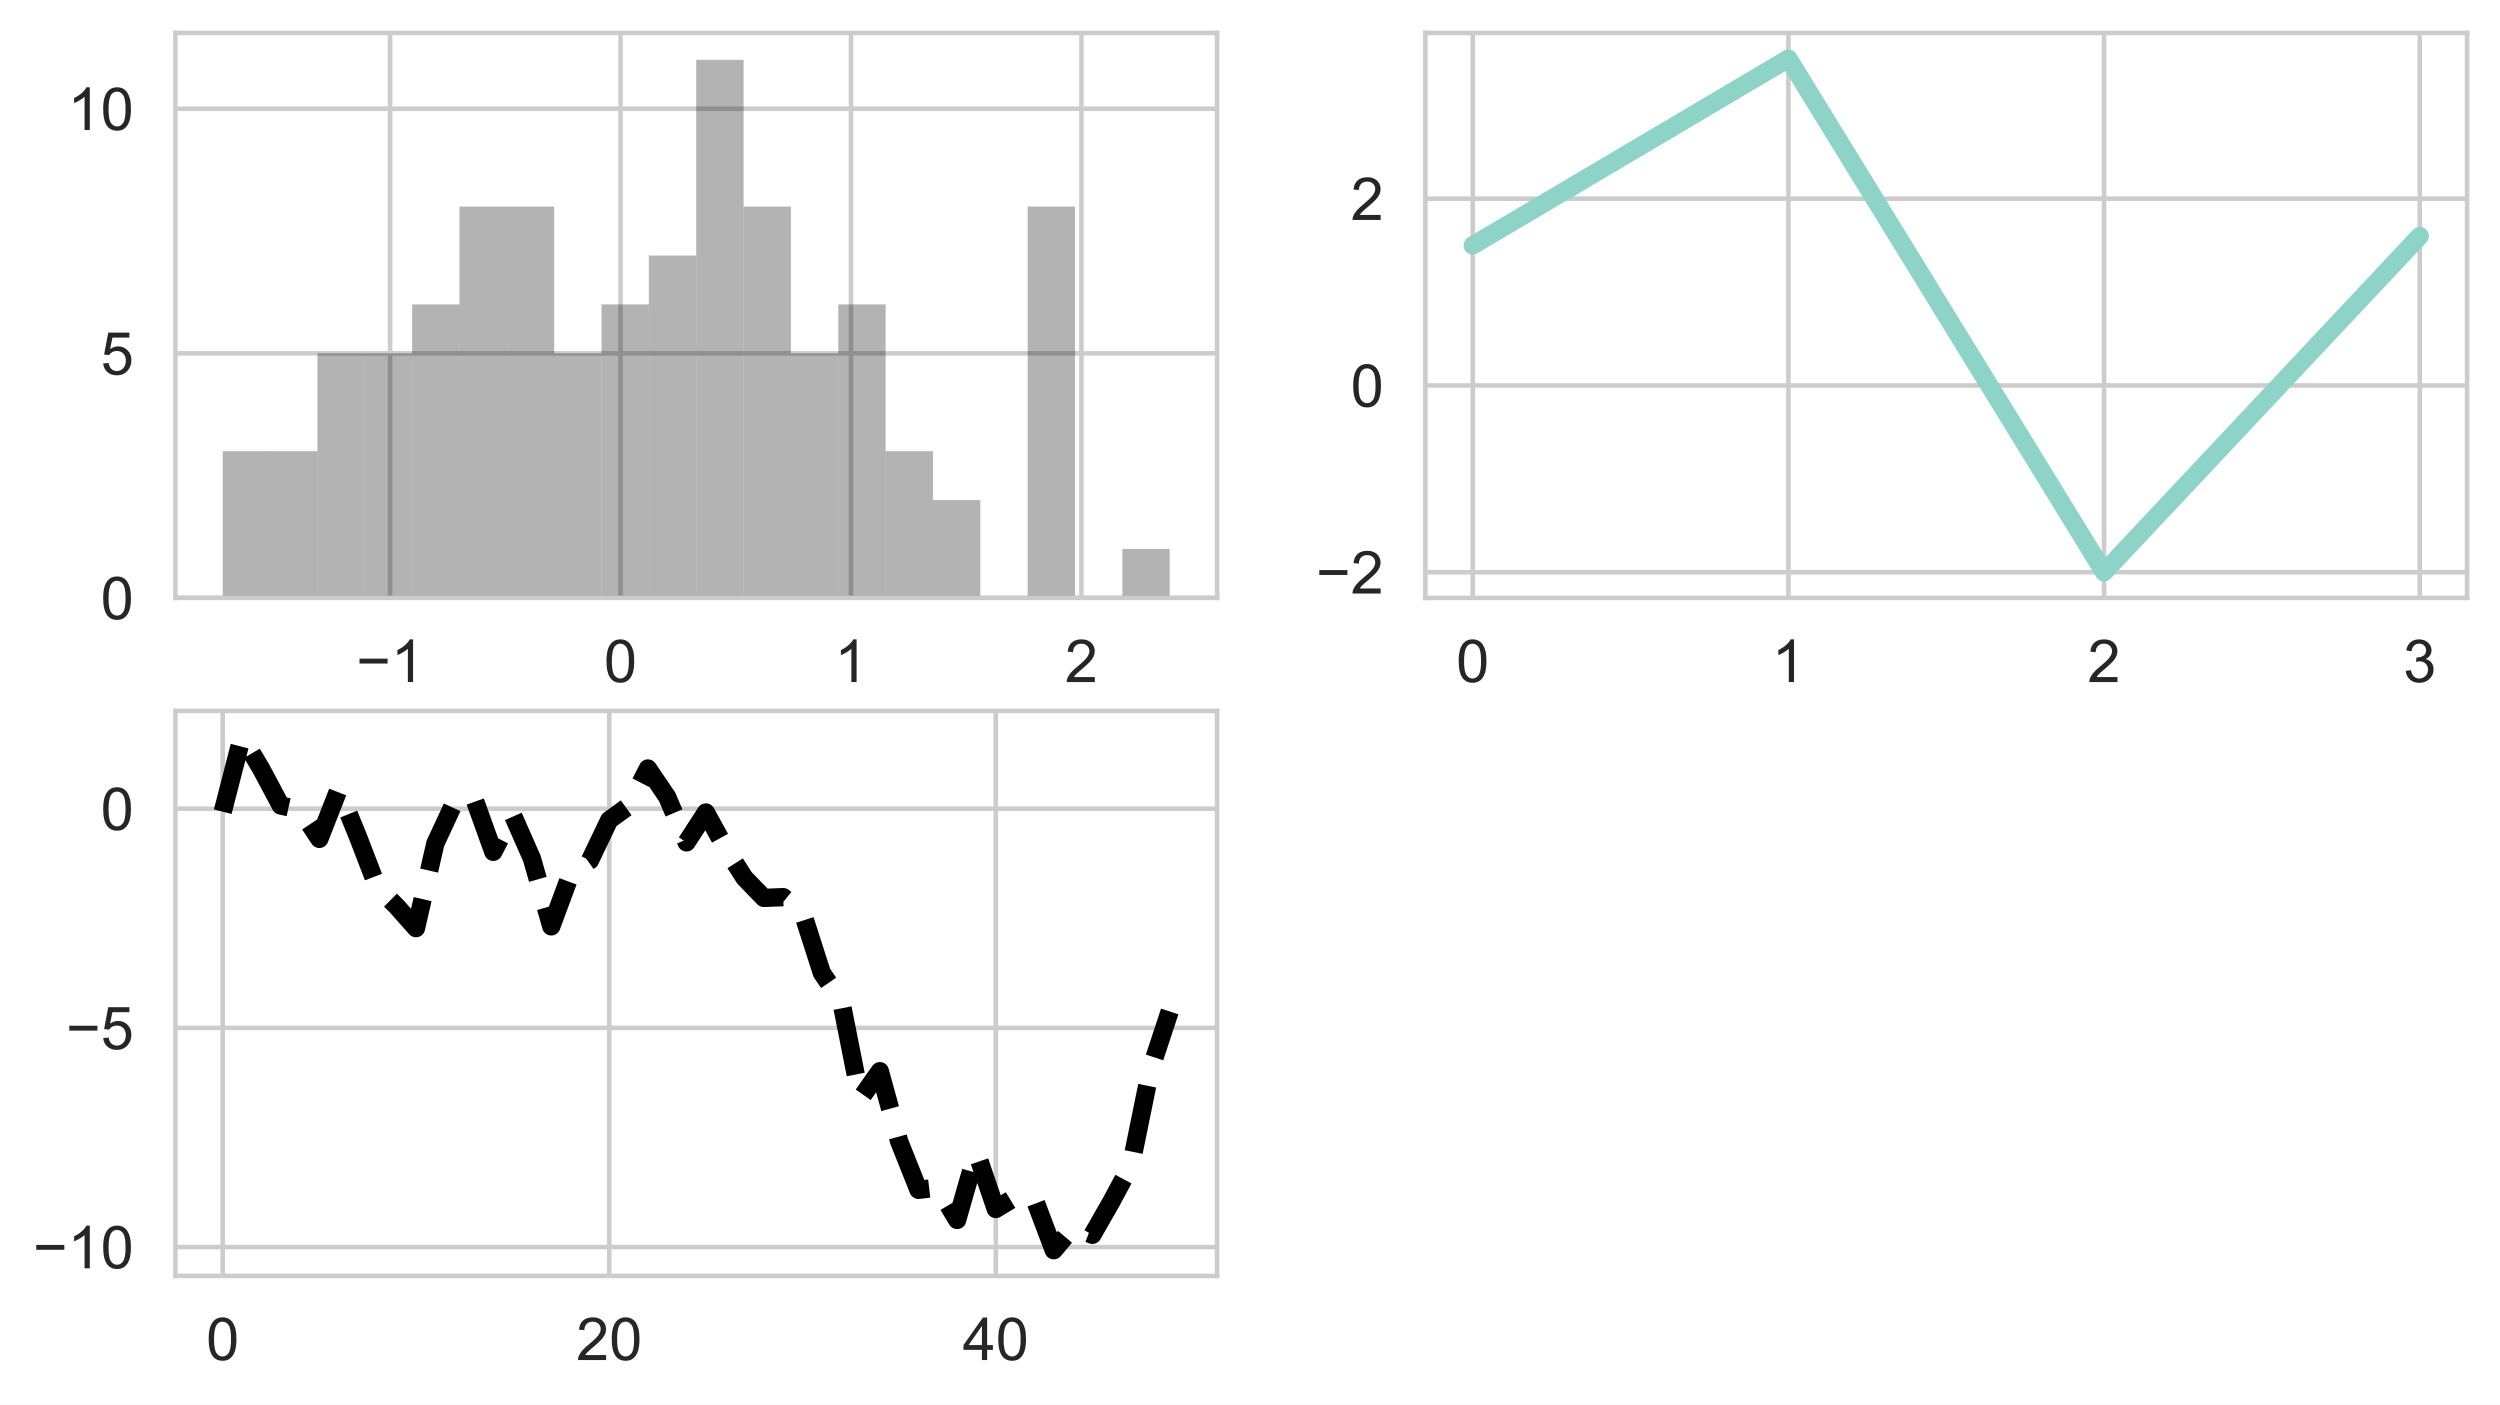
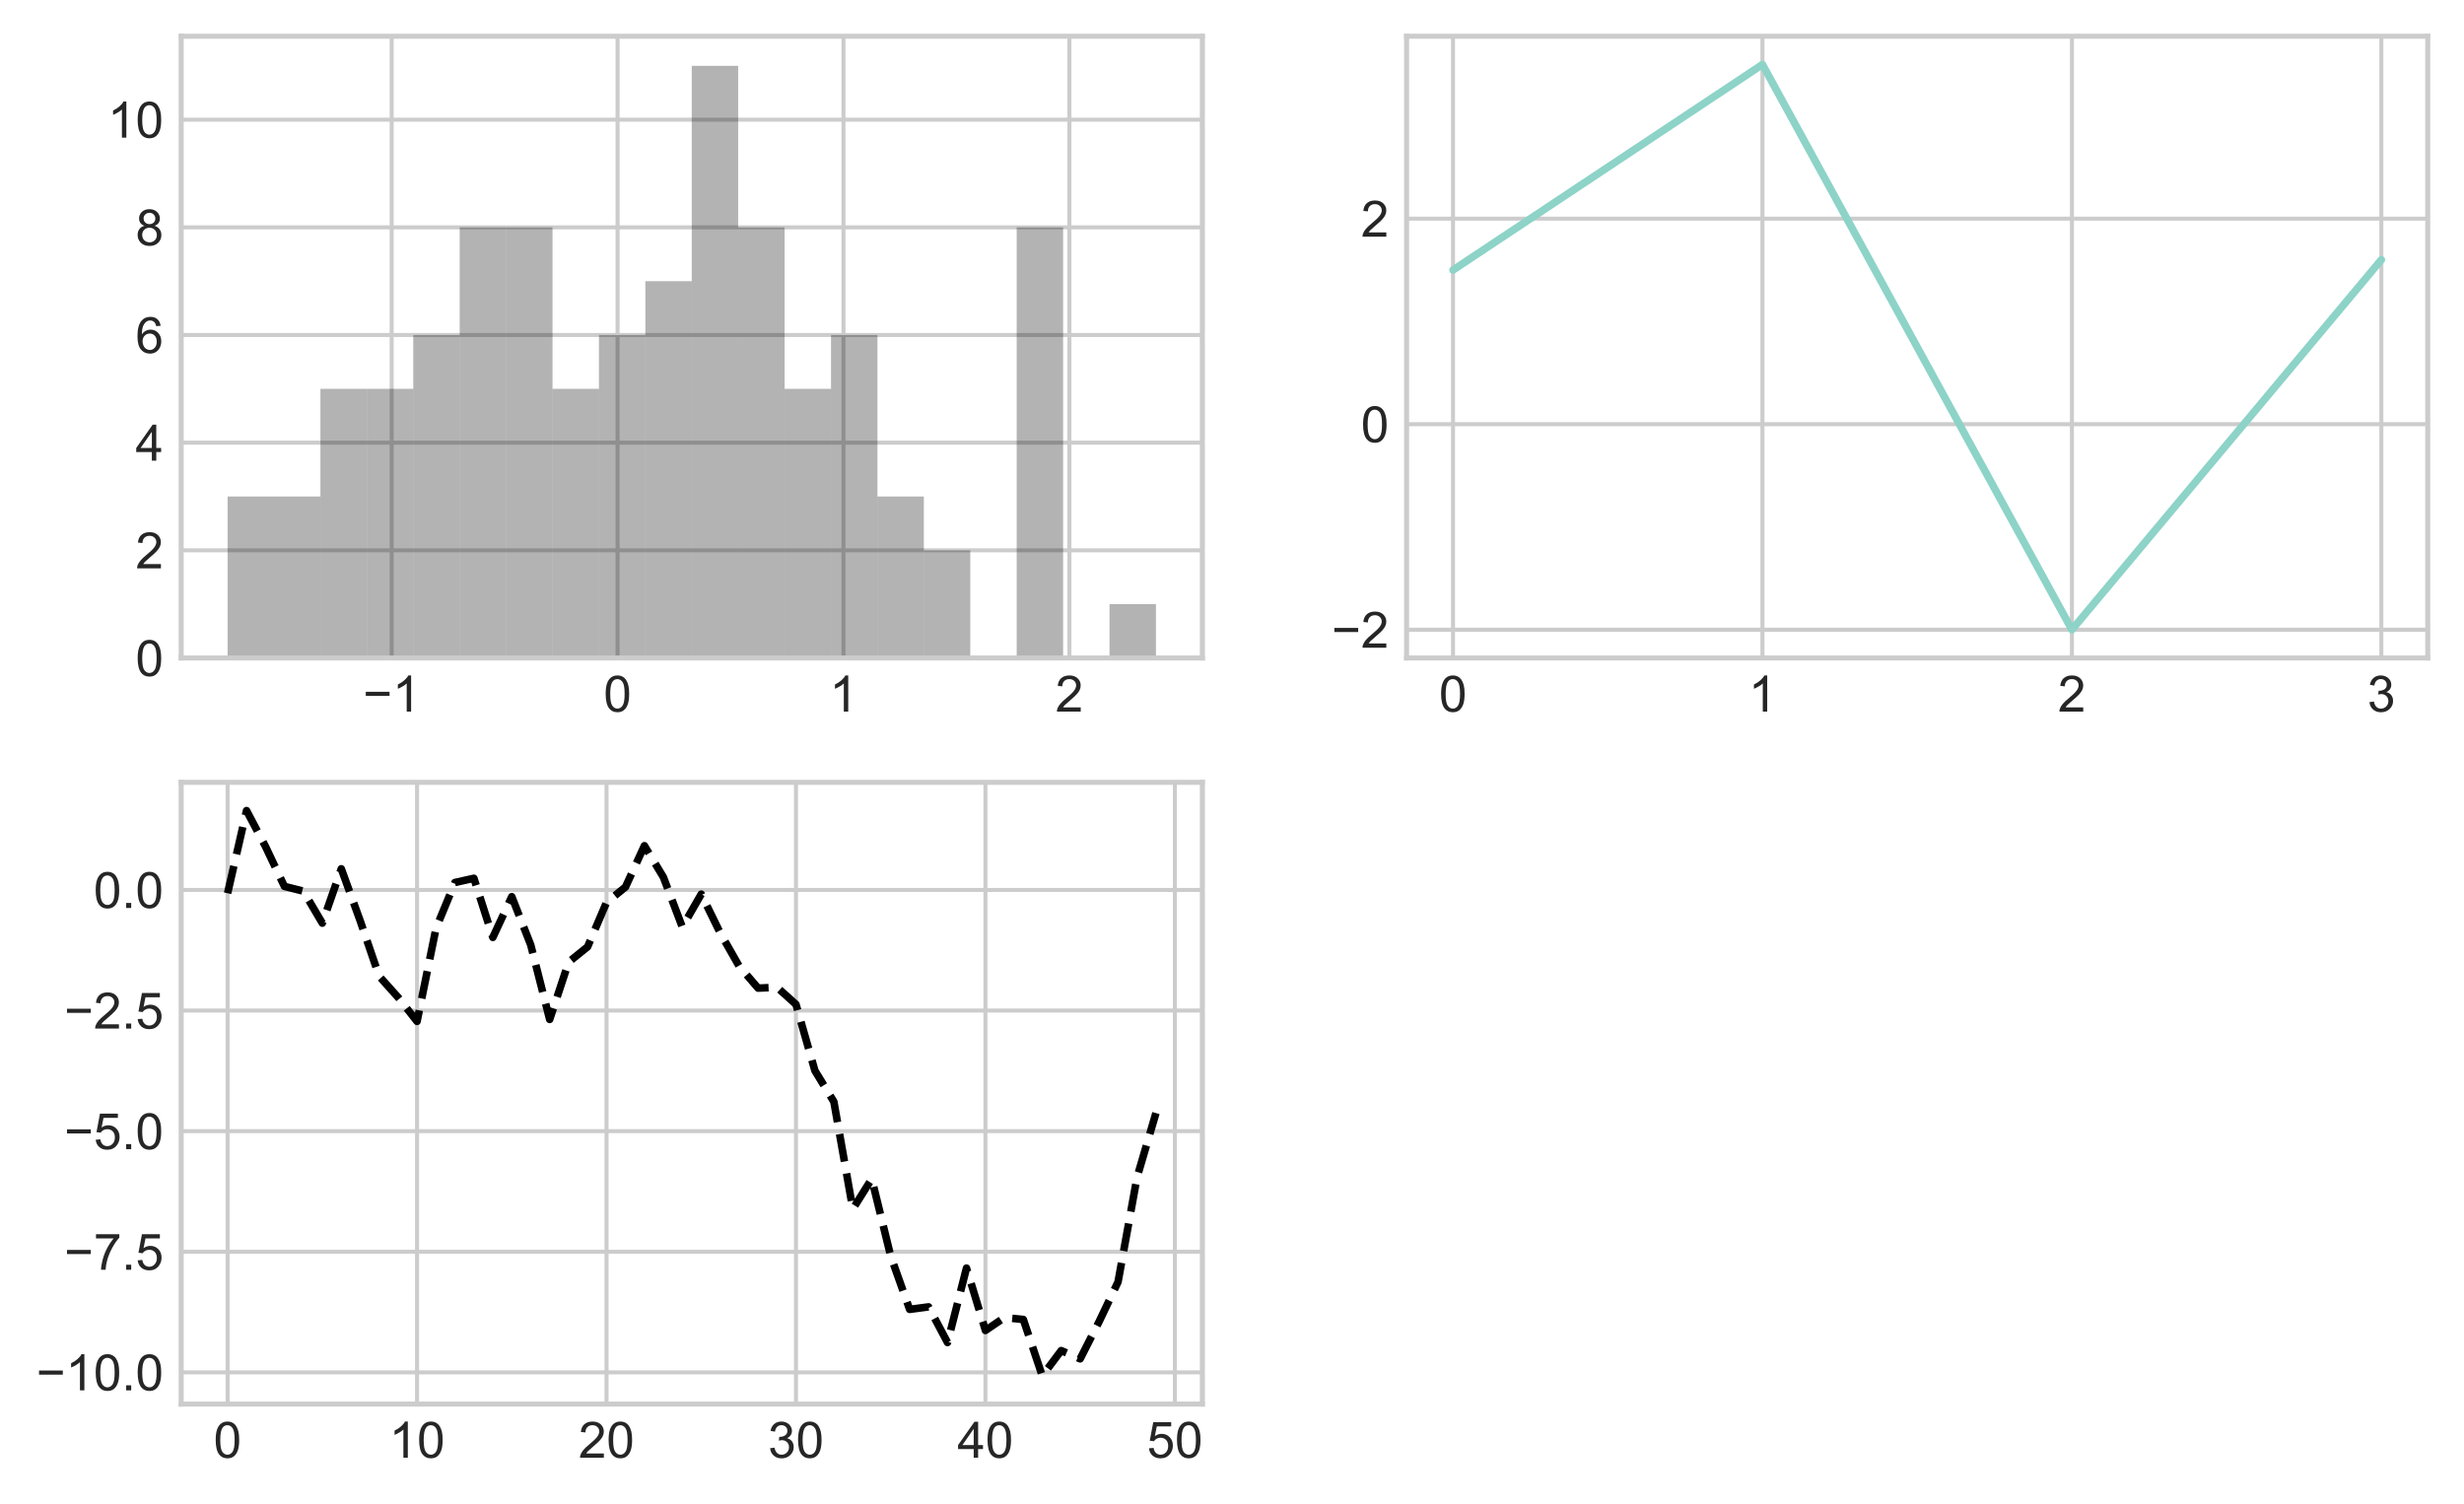
- <svg xmlns="http://www.w3.org/2000/svg" xmlns:xlink="http://www.w3.org/1999/xlink" height="307.189pt" version="1.1" viewBox="0 0 546.671 307.189" width="546.671pt">
+ <svg xmlns="http://www.w3.org/2000/svg" xmlns:xlink="http://www.w3.org/1999/xlink" height="298.845pt" version="1.1" viewBox="0 0 489.602 298.845" width="489.602pt">
  <defs>
    <style type="text/css">
*{stroke-linecap:butt;stroke-linejoin:round;}
  </style>
  </defs>
  <g id="figure_1">
    <g id="patch_1">
-       <path d="M 0 307.189  L 546.671 307.189  L 546.671 0  L 0 0  z " style="fill:#ffffff;" />
+       <path d="M 0 298.845  L 489.602 298.845  L 489.602 0  L 0 0  z " style="fill:#ffffff;" />
    </g>
    <g id="axes_1">
      <g id="patch_2">
-         <path d="M 38.351 130.745  L 266.133 130.745  L 266.133 7.2  L 38.351 7.2  z " style="fill:#ffffff;" />
+         <path d="M 36.002 130.745  L 238.911 130.745  L 238.911 7.2  L 36.002 7.2  z " style="fill:#ffffff;" />
      </g>
      <g id="matplotlib.axis_1">
        <g id="xtick_1">
          <g id="line2d_1">
-             <path clip-path="url(#p08b0945da2)" d="M 85.302 130.745  L 85.302 7.2  " style="fill:none;stroke:#cccccc;stroke-linecap:round;" />
+             <path clip-path="url(#pa0797fe767)" d="M 77.826 130.745  L 77.826 7.2  " style="fill:none;stroke:#cccccc;stroke-linecap:round;stroke-width:0.8;" />
          </g>
          <g id="line2d_2" />
          <g id="text_1">
            <defs>
              <path d="M 52.828 31.203  L 5.562 31.203  L 5.562 39.406  L 52.828 39.406  z " id="ArialMT-8722" />
              <path d="M 37.25 0  L 28.469 0  L 28.469 56  Q 25.297 52.984 20.141 49.953  Q 14.984 46.922 10.891 45.406  L 10.891 53.906  Q 18.266 57.375 23.781 62.297  Q 29.297 67.234 31.594 71.875  L 37.25 71.875  z " id="ArialMT-49" />
            </defs>
-             <g style="fill:#262626;" transform="translate(77.89139 149.1506)scale(0.13 -0.13)">
+             <g style="fill:#262626;" transform="translate(72.12509 141.4033)scale(0.1 -0.1)">
              <use xlink:href="#ArialMT-8722" />
              <use x="58.398" xlink:href="#ArialMT-49" />
            </g>
          </g>
        </g>
        <g id="xtick_2">
          <g id="line2d_3">
-             <path clip-path="url(#p08b0945da2)" d="M 135.692 130.745  L 135.692 7.2  " style="fill:none;stroke:#cccccc;stroke-linecap:round;" />
+             <path clip-path="url(#pa0797fe767)" d="M 122.714 130.745  L 122.714 7.2  " style="fill:none;stroke:#cccccc;stroke-linecap:round;stroke-width:0.8;" />
          </g>
          <g id="line2d_4" />
          <g id="text_2">
            <defs>
              <path d="M 4.156 35.297  Q 4.156 48 6.766 55.734  Q 9.375 63.484 14.516 67.672  Q 19.672 71.875 27.484 71.875  Q 33.25 71.875 37.594 69.547  Q 41.938 67.234 44.766 62.859  Q 47.609 58.5 49.219 52.219  Q 50.828 45.953 50.828 35.297  Q 50.828 22.703 48.234 14.969  Q 45.656 7.234 40.5 3  Q 35.359 -1.219 27.484 -1.219  Q 17.141 -1.219 11.234 6.203  Q 4.156 15.141 4.156 35.297  z M 13.188 35.297  Q 13.188 17.672 17.312 11.828  Q 21.438 6 27.484 6  Q 33.547 6 37.672 11.859  Q 41.797 17.719 41.797 35.297  Q 41.797 52.984 37.672 58.781  Q 33.547 64.594 27.391 64.594  Q 21.344 64.594 17.719 59.469  Q 13.188 52.938 13.188 35.297  z " id="ArialMT-48" />
            </defs>
-             <g style="fill:#262626;" transform="translate(132.0779 149.1506)scale(0.13 -0.13)">
+             <g style="fill:#262626;" transform="translate(119.9331 141.4033)scale(0.1 -0.1)">
              <use xlink:href="#ArialMT-48" />
            </g>
          </g>
        </g>
        <g id="xtick_3">
          <g id="line2d_5">
-             <path clip-path="url(#p08b0945da2)" d="M 186.083 130.745  L 186.083 7.2  " style="fill:none;stroke:#cccccc;stroke-linecap:round;" />
+             <path clip-path="url(#pa0797fe767)" d="M 167.601 130.745  L 167.601 7.2  " style="fill:none;stroke:#cccccc;stroke-linecap:round;stroke-width:0.8;" />
          </g>
          <g id="line2d_6" />
          <g id="text_3">
-             <g style="fill:#262626;" transform="translate(182.468 149.1506)scale(0.13 -0.13)">
+             <g style="fill:#262626;" transform="translate(164.8208 141.4033)scale(0.1 -0.1)">
              <use xlink:href="#ArialMT-49" />
            </g>
          </g>
        </g>
        <g id="xtick_4">
          <g id="line2d_7">
-             <path clip-path="url(#p08b0945da2)" d="M 236.473 130.745  L 236.473 7.2  " style="fill:none;stroke:#cccccc;stroke-linecap:round;" />
+             <path clip-path="url(#pa0797fe767)" d="M 212.489 130.745  L 212.489 7.2  " style="fill:none;stroke:#cccccc;stroke-linecap:round;stroke-width:0.8;" />
          </g>
          <g id="line2d_8" />
          <g id="text_4">
            <defs>
              <path d="M 50.344 8.453  L 50.344 0  L 3.031 0  Q 2.938 3.172 4.047 6.109  Q 5.859 10.938 9.828 15.625  Q 13.812 20.312 21.344 26.469  Q 33.016 36.031 37.109 41.625  Q 41.219 47.219 41.219 52.203  Q 41.219 57.422 37.469 61  Q 33.734 64.594 27.734 64.594  Q 21.391 64.594 17.578 60.781  Q 13.766 56.984 13.719 50.25  L 4.688 51.172  Q 5.609 61.281 11.656 66.578  Q 17.719 71.875 27.938 71.875  Q 38.234 71.875 44.234 66.156  Q 50.25 60.453 50.25 52  Q 50.25 47.703 48.484 43.547  Q 46.734 39.406 42.656 34.812  Q 38.578 30.219 29.109 22.219  Q 21.188 15.578 18.938 13.203  Q 16.703 10.844 15.234 8.453  z " id="ArialMT-50" />
            </defs>
-             <g style="fill:#262626;" transform="translate(232.858 149.1506)scale(0.13 -0.13)">
+             <g style="fill:#262626;" transform="translate(209.7086 141.4033)scale(0.1 -0.1)">
              <use xlink:href="#ArialMT-50" />
            </g>
          </g>
        </g>
      </g>
      <g id="matplotlib.axis_2">
        <g id="ytick_1">
          <g id="line2d_9">
-             <path clip-path="url(#p08b0945da2)" d="M 38.351 130.745  L 266.133 130.745  " style="fill:none;stroke:#cccccc;stroke-linecap:round;" />
+             <path clip-path="url(#pa0797fe767)" d="M 36.002 130.745  L 238.911 130.745  " style="fill:none;stroke:#cccccc;stroke-linecap:round;stroke-width:0.8;" />
          </g>
          <g id="line2d_10" />
          <g id="text_5">
-             <g style="fill:#262626;" transform="translate(22.02203 135.398)scale(0.13 -0.13)">
+             <g style="fill:#262626;" transform="translate(26.94063 134.3244)scale(0.1 -0.1)">
              <use xlink:href="#ArialMT-48" />
            </g>
          </g>
        </g>
        <g id="ytick_2">
          <g id="line2d_11">
-             <path clip-path="url(#p08b0945da2)" d="M 38.351 77.263  L 266.133 77.263  " style="fill:none;stroke:#cccccc;stroke-linecap:round;" />
+             <path clip-path="url(#pa0797fe767)" d="M 36.002 109.352  L 238.911 109.352  " style="fill:none;stroke:#cccccc;stroke-linecap:round;stroke-width:0.8;" />
          </g>
          <g id="line2d_12" />
          <g id="text_6">
-             <defs>
-               <path d="M 4.156 18.75  L 13.375 19.531  Q 14.406 12.797 18.141 9.391  Q 21.875 6 27.156 6  Q 33.5 6 37.891 10.781  Q 42.281 15.578 42.281 23.484  Q 42.281 31 38.062 35.344  Q 33.844 39.703 27 39.703  Q 22.75 39.703 19.328 37.766  Q 15.922 35.844 13.969 32.766  L 5.719 33.844  L 12.641 70.609  L 48.25 70.609  L 48.25 62.203  L 19.672 62.203  L 15.828 42.969  Q 22.266 47.469 29.344 47.469  Q 38.719 47.469 45.156 40.969  Q 51.609 34.469 51.609 24.266  Q 51.609 14.547 45.953 7.469  Q 39.062 -1.219 27.156 -1.219  Q 17.391 -1.219 11.203 4.25  Q 5.031 9.719 4.156 18.75  z " id="ArialMT-53" />
-             </defs>
-             <g style="fill:#262626;" transform="translate(22.02203 81.91515)scale(0.13 -0.13)">
-               <use xlink:href="#ArialMT-53" />
+             <g style="fill:#262626;" transform="translate(26.94063 112.9312)scale(0.1 -0.1)">
+               <use xlink:href="#ArialMT-50" />
            </g>
          </g>
        </g>
        <g id="ytick_3">
          <g id="line2d_13">
-             <path clip-path="url(#p08b0945da2)" d="M 38.351 23.78  L 266.133 23.78  " style="fill:none;stroke:#cccccc;stroke-linecap:round;" />
+             <path clip-path="url(#pa0797fe767)" d="M 36.002 87.959  L 238.911 87.959  " style="fill:none;stroke:#cccccc;stroke-linecap:round;stroke-width:0.8;" />
          </g>
          <g id="line2d_14" />
          <g id="text_7">
-             <g style="fill:#262626;" transform="translate(14.79281 28.43227)scale(0.13 -0.13)">
+             <defs>
+               <path d="M 32.328 0  L 32.328 17.141  L 1.266 17.141  L 1.266 25.203  L 33.938 71.578  L 41.109 71.578  L 41.109 25.203  L 50.781 25.203  L 50.781 17.141  L 41.109 17.141  L 41.109 0  z M 32.328 25.203  L 32.328 57.469  L 9.906 25.203  z " id="ArialMT-52" />
+             </defs>
+             <g style="fill:#262626;" transform="translate(26.94063 91.53806)scale(0.1 -0.1)">
+               <use xlink:href="#ArialMT-52" />
+             </g>
+           </g>
+         </g>
+         <g id="ytick_4">
+           <g id="line2d_15">
+             <path clip-path="url(#pa0797fe767)" d="M 36.002 66.566  L 238.911 66.566  " style="fill:none;stroke:#cccccc;stroke-linecap:round;stroke-width:0.8;" />
+           </g>
+           <g id="line2d_16" />
+           <g id="text_8">
+             <defs>
+               <path d="M 49.75 54.047  L 41.016 53.375  Q 39.844 58.547 37.703 60.891  Q 34.125 64.656 28.906 64.656  Q 24.703 64.656 21.531 62.312  Q 17.391 59.281 14.984 53.469  Q 12.594 47.656 12.5 36.922  Q 15.672 41.75 20.266 44.094  Q 24.859 46.438 29.891 46.438  Q 38.672 46.438 44.844 39.969  Q 51.031 33.5 51.031 23.25  Q 51.031 16.5 48.125 10.719  Q 45.219 4.938 40.141 1.859  Q 35.062 -1.219 28.609 -1.219  Q 17.625 -1.219 10.688 6.859  Q 3.766 14.938 3.766 33.5  Q 3.766 54.25 11.422 63.672  Q 18.109 71.875 29.438 71.875  Q 37.891 71.875 43.281 67.141  Q 48.688 62.406 49.75 54.047  z M 13.875 23.188  Q 13.875 18.656 15.797 14.5  Q 17.719 10.359 21.188 8.172  Q 24.656 6 28.469 6  Q 34.031 6 38.031 10.484  Q 42.047 14.984 42.047 22.703  Q 42.047 30.125 38.078 34.391  Q 34.125 38.672 28.125 38.672  Q 22.172 38.672 18.016 34.391  Q 13.875 30.125 13.875 23.188  z " id="ArialMT-54" />
+             </defs>
+             <g style="fill:#262626;" transform="translate(26.94063 70.1449)scale(0.1 -0.1)">
+               <use xlink:href="#ArialMT-54" />
+             </g>
+           </g>
+         </g>
+         <g id="ytick_5">
+           <g id="line2d_17">
+             <path clip-path="url(#pa0797fe767)" d="M 36.002 45.173  L 238.911 45.173  " style="fill:none;stroke:#cccccc;stroke-linecap:round;stroke-width:0.8;" />
+           </g>
+           <g id="line2d_18" />
+           <g id="text_9">
+             <defs>
+               <path d="M 17.672 38.812  Q 12.203 40.828 9.562 44.531  Q 6.938 48.25 6.938 53.422  Q 6.938 61.234 12.547 66.547  Q 18.172 71.875 27.484 71.875  Q 36.859 71.875 42.578 66.422  Q 48.297 60.984 48.297 53.172  Q 48.297 48.188 45.672 44.5  Q 43.062 40.828 37.75 38.812  Q 44.344 36.672 47.781 31.875  Q 51.219 27.094 51.219 20.453  Q 51.219 11.281 44.719 5.031  Q 38.234 -1.219 27.641 -1.219  Q 17.047 -1.219 10.547 5.047  Q 4.047 11.328 4.047 20.703  Q 4.047 27.688 7.594 32.391  Q 11.141 37.109 17.672 38.812  z M 15.922 53.719  Q 15.922 48.641 19.188 45.406  Q 22.469 42.188 27.688 42.188  Q 32.766 42.188 36.016 45.375  Q 39.266 48.578 39.266 53.219  Q 39.266 58.062 35.906 61.359  Q 32.562 64.656 27.594 64.656  Q 22.562 64.656 19.234 61.422  Q 15.922 58.203 15.922 53.719  z M 13.094 20.656  Q 13.094 16.891 14.875 13.375  Q 16.656 9.859 20.172 7.922  Q 23.688 6 27.734 6  Q 34.031 6 38.125 10.047  Q 42.234 14.109 42.234 20.359  Q 42.234 26.703 38.016 30.859  Q 33.797 35.016 27.438 35.016  Q 21.234 35.016 17.156 30.906  Q 13.094 26.812 13.094 20.656  z " id="ArialMT-56" />
+             </defs>
+             <g style="fill:#262626;" transform="translate(26.94063 48.75175)scale(0.1 -0.1)">
+               <use xlink:href="#ArialMT-56" />
+             </g>
+           </g>
+         </g>
+         <g id="ytick_6">
+           <g id="line2d_19">
+             <path clip-path="url(#pa0797fe767)" d="M 36.002 23.78  L 238.911 23.78  " style="fill:none;stroke:#cccccc;stroke-linecap:round;stroke-width:0.8;" />
+           </g>
+           <g id="line2d_20" />
+           <g id="text_10">
+             <g style="fill:#262626;" transform="translate(21.37969 27.3586)scale(0.1 -0.1)">
              <use xlink:href="#ArialMT-49" />
              <use x="55.615" xlink:href="#ArialMT-48" />
            </g>
          </g>
        </g>
      </g>
      <g id="patch_3">
-         <path clip-path="url(#p08b0945da2)" d="M 48.705 130.745  L 59.059 130.745  L 59.059 98.656  L 48.705 98.656  z " style="opacity:0.3;" />
+         <path clip-path="url(#pa0797fe767)" d="M 45.225 130.745  L 54.448 130.745  L 54.448 98.656  L 45.225 98.656  z " style="opacity:0.3;" />
      </g>
      <g id="patch_4">
-         <path clip-path="url(#p08b0945da2)" d="M 59.059 130.745  L 69.412 130.745  L 69.412 98.656  L 59.059 98.656  z " style="opacity:0.3;" />
+         <path clip-path="url(#pa0797fe767)" d="M 54.448 130.745  L 63.671 130.745  L 63.671 98.656  L 54.448 98.656  z " style="opacity:0.3;" />
      </g>
      <g id="patch_5">
-         <path clip-path="url(#p08b0945da2)" d="M 69.412 130.745  L 79.766 130.745  L 79.766 77.263  L 69.412 77.263  z " style="opacity:0.3;" />
+         <path clip-path="url(#pa0797fe767)" d="M 63.671 130.745  L 72.894 130.745  L 72.894 77.263  L 63.671 77.263  z " style="opacity:0.3;" />
      </g>
      <g id="patch_6">
-         <path clip-path="url(#p08b0945da2)" d="M 79.766 130.745  L 90.12 130.745  L 90.12 77.263  L 79.766 77.263  z " style="opacity:0.3;" />
+         <path clip-path="url(#pa0797fe767)" d="M 72.894 130.745  L 82.117 130.745  L 82.117 77.263  L 72.894 77.263  z " style="opacity:0.3;" />
      </g>
      <g id="patch_7">
-         <path clip-path="url(#p08b0945da2)" d="M 90.12 130.745  L 100.474 130.745  L 100.474 66.566  L 90.12 66.566  z " style="opacity:0.3;" />
+         <path clip-path="url(#pa0797fe767)" d="M 82.117 130.745  L 91.34 130.745  L 91.34 66.566  L 82.117 66.566  z " style="opacity:0.3;" />
      </g>
      <g id="patch_8">
-         <path clip-path="url(#p08b0945da2)" d="M 100.474 130.745  L 110.827 130.745  L 110.827 45.173  L 100.474 45.173  z " style="opacity:0.3;" />
+         <path clip-path="url(#pa0797fe767)" d="M 91.34 130.745  L 100.564 130.745  L 100.564 45.173  L 91.34 45.173  z " style="opacity:0.3;" />
      </g>
      <g id="patch_9">
-         <path clip-path="url(#p08b0945da2)" d="M 110.827 130.745  L 121.181 130.745  L 121.181 45.173  L 110.827 45.173  z " style="opacity:0.3;" />
+         <path clip-path="url(#pa0797fe767)" d="M 100.564 130.745  L 109.787 130.745  L 109.787 45.173  L 100.564 45.173  z " style="opacity:0.3;" />
      </g>
      <g id="patch_10">
-         <path clip-path="url(#p08b0945da2)" d="M 121.181 130.745  L 131.535 130.745  L 131.535 77.263  L 121.181 77.263  z " style="opacity:0.3;" />
+         <path clip-path="url(#pa0797fe767)" d="M 109.787 130.745  L 119.01 130.745  L 119.01 77.263  L 109.787 77.263  z " style="opacity:0.3;" />
      </g>
      <g id="patch_11">
-         <path clip-path="url(#p08b0945da2)" d="M 131.535 130.745  L 141.888 130.745  L 141.888 66.566  L 131.535 66.566  z " style="opacity:0.3;" />
+         <path clip-path="url(#pa0797fe767)" d="M 119.01 130.745  L 128.233 130.745  L 128.233 66.566  L 119.01 66.566  z " style="opacity:0.3;" />
      </g>
      <g id="patch_12">
-         <path clip-path="url(#p08b0945da2)" d="M 141.888 130.745  L 152.242 130.745  L 152.242 55.869  L 141.888 55.869  z " style="opacity:0.3;" />
+         <path clip-path="url(#pa0797fe767)" d="M 128.233 130.745  L 137.456 130.745  L 137.456 55.869  L 128.233 55.869  z " style="opacity:0.3;" />
      </g>
      <g id="patch_13">
-         <path clip-path="url(#p08b0945da2)" d="M 152.242 130.745  L 162.596 130.745  L 162.596 13.083  L 152.242 13.083  z " style="opacity:0.3;" />
+         <path clip-path="url(#pa0797fe767)" d="M 137.456 130.745  L 146.679 130.745  L 146.679 13.083  L 137.456 13.083  z " style="opacity:0.3;" />
      </g>
      <g id="patch_14">
-         <path clip-path="url(#p08b0945da2)" d="M 162.596 130.745  L 172.95 130.745  L 172.95 45.173  L 162.596 45.173  z " style="opacity:0.3;" />
+         <path clip-path="url(#pa0797fe767)" d="M 146.679 130.745  L 155.902 130.745  L 155.902 45.173  L 146.679 45.173  z " style="opacity:0.3;" />
      </g>
      <g id="patch_15">
-         <path clip-path="url(#p08b0945da2)" d="M 172.95 130.745  L 183.303 130.745  L 183.303 77.263  L 172.95 77.263  z " style="opacity:0.3;" />
+         <path clip-path="url(#pa0797fe767)" d="M 155.902 130.745  L 165.126 130.745  L 165.126 77.263  L 155.902 77.263  z " style="opacity:0.3;" />
      </g>
      <g id="patch_16">
-         <path clip-path="url(#p08b0945da2)" d="M 183.303 130.745  L 193.657 130.745  L 193.657 66.566  L 183.303 66.566  z " style="opacity:0.3;" />
+         <path clip-path="url(#pa0797fe767)" d="M 165.126 130.745  L 174.349 130.745  L 174.349 66.566  L 165.126 66.566  z " style="opacity:0.3;" />
      </g>
      <g id="patch_17">
-         <path clip-path="url(#p08b0945da2)" d="M 193.657 130.745  L 204.011 130.745  L 204.011 98.656  L 193.657 98.656  z " style="opacity:0.3;" />
+         <path clip-path="url(#pa0797fe767)" d="M 174.349 130.745  L 183.572 130.745  L 183.572 98.656  L 174.349 98.656  z " style="opacity:0.3;" />
      </g>
      <g id="patch_18">
-         <path clip-path="url(#p08b0945da2)" d="M 204.011 130.745  L 214.364 130.745  L 214.364 109.352  L 204.011 109.352  z " style="opacity:0.3;" />
+         <path clip-path="url(#pa0797fe767)" d="M 183.572 130.745  L 192.795 130.745  L 192.795 109.352  L 183.572 109.352  z " style="opacity:0.3;" />
      </g>
      <g id="patch_19">
-         <path clip-path="url(#p08b0945da2)" d="M 214.364 130.745  L 224.718 130.745  L 224.718 130.745  L 214.364 130.745  z " style="opacity:0.3;" />
+         <path clip-path="url(#pa0797fe767)" d="M 192.795 130.745  L 202.018 130.745  L 202.018 130.745  L 192.795 130.745  z " style="opacity:0.3;" />
      </g>
      <g id="patch_20">
-         <path clip-path="url(#p08b0945da2)" d="M 224.718 130.745  L 235.072 130.745  L 235.072 45.173  L 224.718 45.173  z " style="opacity:0.3;" />
+         <path clip-path="url(#pa0797fe767)" d="M 202.018 130.745  L 211.241 130.745  L 211.241 45.173  L 202.018 45.173  z " style="opacity:0.3;" />
      </g>
      <g id="patch_21">
-         <path clip-path="url(#p08b0945da2)" d="M 235.072 130.745  L 245.426 130.745  L 245.426 130.745  L 235.072 130.745  z " style="opacity:0.3;" />
+         <path clip-path="url(#pa0797fe767)" d="M 211.241 130.745  L 220.464 130.745  L 220.464 130.745  L 211.241 130.745  z " style="opacity:0.3;" />
      </g>
      <g id="patch_22">
-         <path clip-path="url(#p08b0945da2)" d="M 245.426 130.745  L 255.779 130.745  L 255.779 120.049  L 245.426 120.049  z " style="opacity:0.3;" />
+         <path clip-path="url(#pa0797fe767)" d="M 220.464 130.745  L 229.688 130.745  L 229.688 120.049  L 220.464 120.049  z " style="opacity:0.3;" />
      </g>
      <g id="patch_23">
-         <path d="M 38.351 130.745  L 38.351 7.2  " style="fill:none;stroke:#cccccc;stroke-linecap:square;stroke-linejoin:miter;" />
+         <path d="M 36.002 130.745  L 36.002 7.2  " style="fill:none;stroke:#cccccc;stroke-linecap:square;stroke-linejoin:miter;" />
      </g>
      <g id="patch_24">
-         <path d="M 266.133 130.745  L 266.133 7.2  " style="fill:none;stroke:#cccccc;stroke-linecap:square;stroke-linejoin:miter;" />
+         <path d="M 238.911 130.745  L 238.911 7.2  " style="fill:none;stroke:#cccccc;stroke-linecap:square;stroke-linejoin:miter;" />
      </g>
      <g id="patch_25">
-         <path d="M 38.351 130.745  L 266.133 130.745  " style="fill:none;stroke:#cccccc;stroke-linecap:square;stroke-linejoin:miter;" />
+         <path d="M 36.002 130.745  L 238.911 130.745  " style="fill:none;stroke:#cccccc;stroke-linecap:square;stroke-linejoin:miter;" />
      </g>
      <g id="patch_26">
-         <path d="M 38.351 7.2  L 266.133 7.2  " style="fill:none;stroke:#cccccc;stroke-linecap:square;stroke-linejoin:miter;" />
+         <path d="M 36.002 7.2  L 238.911 7.2  " style="fill:none;stroke:#cccccc;stroke-linecap:square;stroke-linejoin:miter;" />
      </g>
    </g>
    <g id="axes_2">
      <g id="patch_27">
-         <path d="M 311.689 130.745  L 539.471 130.745  L 539.471 7.2  L 311.689 7.2  z " style="fill:#ffffff;" />
+         <path d="M 279.492 130.745  L 482.402 130.745  L 482.402 7.2  L 279.492 7.2  z " style="fill:#ffffff;" />
      </g>
      <g id="matplotlib.axis_3">
        <g id="xtick_5">
-           <g id="line2d_15">
-             <path clip-path="url(#p8296e4d1db)" d="M 322.043 130.745  L 322.043 7.2  " style="fill:none;stroke:#cccccc;stroke-linecap:round;" />
-           </g>
-           <g id="line2d_16" />
-           <g id="text_8">
-             <g style="fill:#262626;" transform="translate(318.4285 149.1506)scale(0.13 -0.13)">
-               <use xlink:href="#ArialMT-48" />
-             </g>
-           </g>
-         </g>
-         <g id="xtick_6">
-           <g id="line2d_17">
-             <path clip-path="url(#p8296e4d1db)" d="M 391.068 130.745  L 391.068 7.2  " style="fill:none;stroke:#cccccc;stroke-linecap:round;" />
-           </g>
-           <g id="line2d_18" />
-           <g id="text_9">
-             <g style="fill:#262626;" transform="translate(387.4533 149.1506)scale(0.13 -0.13)">
-               <use xlink:href="#ArialMT-49" />
-             </g>
-           </g>
-         </g>
-         <g id="xtick_7">
-           <g id="line2d_19">
-             <path clip-path="url(#p8296e4d1db)" d="M 460.093 130.745  L 460.093 7.2  " style="fill:none;stroke:#cccccc;stroke-linecap:round;" />
-           </g>
-           <g id="line2d_20" />
-           <g id="text_10">
-             <g style="fill:#262626;" transform="translate(456.4781 149.1506)scale(0.13 -0.13)">
-               <use xlink:href="#ArialMT-50" />
-             </g>
-           </g>
-         </g>
-         <g id="xtick_8">
          <g id="line2d_21">
-             <path clip-path="url(#p8296e4d1db)" d="M 529.118 130.745  L 529.118 7.2  " style="fill:none;stroke:#cccccc;stroke-linecap:round;" />
+             <path clip-path="url(#pda154d3d40)" d="M 288.716 130.745  L 288.716 7.2  " style="fill:none;stroke:#cccccc;stroke-linecap:round;stroke-width:0.8;" />
          </g>
          <g id="line2d_22" />
          <g id="text_11">
-             <defs>
-               <path d="M 4.203 18.891  L 12.984 20.062  Q 14.5 12.594 18.141 9.297  Q 21.781 6 27 6  Q 33.203 6 37.469 10.297  Q 41.75 14.594 41.75 20.953  Q 41.75 27 37.797 30.922  Q 33.844 34.859 27.734 34.859  Q 25.25 34.859 21.531 33.891  L 22.516 41.609  Q 23.391 41.5 23.922 41.5  Q 29.547 41.5 34.031 44.422  Q 38.531 47.359 38.531 53.469  Q 38.531 58.297 35.25 61.469  Q 31.984 64.656 26.812 64.656  Q 21.688 64.656 18.266 61.422  Q 14.844 58.203 13.875 51.766  L 5.078 53.328  Q 6.688 62.156 12.391 67.016  Q 18.109 71.875 26.609 71.875  Q 32.469 71.875 37.391 69.359  Q 42.328 66.844 44.938 62.5  Q 47.562 58.156 47.562 53.266  Q 47.562 48.641 45.062 44.828  Q 42.578 41.016 37.703 38.766  Q 44.047 37.312 47.562 32.688  Q 51.078 28.078 51.078 21.141  Q 51.078 11.766 44.234 5.25  Q 37.406 -1.266 26.953 -1.266  Q 17.531 -1.266 11.297 4.344  Q 5.078 9.969 4.203 18.891  z " id="ArialMT-51" />
-             </defs>
-             <g style="fill:#262626;" transform="translate(525.5029 149.1506)scale(0.13 -0.13)">
-               <use xlink:href="#ArialMT-51" />
-             </g>
-           </g>
-         </g>
-       </g>
-       <g id="matplotlib.axis_4">
-         <g id="ytick_4">
+             <g style="fill:#262626;" transform="translate(285.9351 141.4033)scale(0.1 -0.1)">
+               <use xlink:href="#ArialMT-48" />
+             </g>
+           </g>
+         </g>
+         <g id="xtick_6">
          <g id="line2d_23">
-             <path clip-path="url(#p8296e4d1db)" d="M 311.689 125.13  L 539.471 125.13  " style="fill:none;stroke:#cccccc;stroke-linecap:round;" />
+             <path clip-path="url(#pda154d3d40)" d="M 350.203 130.745  L 350.203 7.2  " style="fill:none;stroke:#cccccc;stroke-linecap:round;stroke-width:0.8;" />
          </g>
          <g id="line2d_24" />
          <g id="text_12">
-             <g style="fill:#262626;" transform="translate(287.7674 129.7823)scale(0.13 -0.13)">
+             <g style="fill:#262626;" transform="translate(347.4227 141.4033)scale(0.1 -0.1)">
+               <use xlink:href="#ArialMT-49" />
+             </g>
+           </g>
+         </g>
+         <g id="xtick_7">
+           <g id="line2d_25">
+             <path clip-path="url(#pda154d3d40)" d="M 411.691 130.745  L 411.691 7.2  " style="fill:none;stroke:#cccccc;stroke-linecap:round;stroke-width:0.8;" />
+           </g>
+           <g id="line2d_26" />
+           <g id="text_13">
+             <g style="fill:#262626;" transform="translate(408.9103 141.4033)scale(0.1 -0.1)">
+               <use xlink:href="#ArialMT-50" />
+             </g>
+           </g>
+         </g>
+         <g id="xtick_8">
+           <g id="line2d_27">
+             <path clip-path="url(#pda154d3d40)" d="M 473.178 130.745  L 473.178 7.2  " style="fill:none;stroke:#cccccc;stroke-linecap:round;stroke-width:0.8;" />
+           </g>
+           <g id="line2d_28" />
+           <g id="text_14">
+             <defs>
+               <path d="M 4.203 18.891  L 12.984 20.062  Q 14.5 12.594 18.141 9.297  Q 21.781 6 27 6  Q 33.203 6 37.469 10.297  Q 41.75 14.594 41.75 20.953  Q 41.75 27 37.797 30.922  Q 33.844 34.859 27.734 34.859  Q 25.25 34.859 21.531 33.891  L 22.516 41.609  Q 23.391 41.5 23.922 41.5  Q 29.547 41.5 34.031 44.422  Q 38.531 47.359 38.531 53.469  Q 38.531 58.297 35.25 61.469  Q 31.984 64.656 26.812 64.656  Q 21.688 64.656 18.266 61.422  Q 14.844 58.203 13.875 51.766  L 5.078 53.328  Q 6.688 62.156 12.391 67.016  Q 18.109 71.875 26.609 71.875  Q 32.469 71.875 37.391 69.359  Q 42.328 66.844 44.938 62.5  Q 47.562 58.156 47.562 53.266  Q 47.562 48.641 45.062 44.828  Q 42.578 41.016 37.703 38.766  Q 44.047 37.312 47.562 32.688  Q 51.078 28.078 51.078 21.141  Q 51.078 11.766 44.234 5.25  Q 37.406 -1.266 26.953 -1.266  Q 17.531 -1.266 11.297 4.344  Q 5.078 9.969 4.203 18.891  z " id="ArialMT-51" />
+             </defs>
+             <g style="fill:#262626;" transform="translate(470.398 141.4033)scale(0.1 -0.1)">
+               <use xlink:href="#ArialMT-51" />
+             </g>
+           </g>
+         </g>
+       </g>
+       <g id="matplotlib.axis_4">
+         <g id="ytick_7">
+           <g id="line2d_29">
+             <path clip-path="url(#pda154d3d40)" d="M 279.492 125.13  L 482.402 125.13  " style="fill:none;stroke:#cccccc;stroke-linecap:round;stroke-width:0.8;" />
+           </g>
+           <g id="line2d_30" />
+           <g id="text_15">
+             <g style="fill:#262626;" transform="translate(264.5909 128.7087)scale(0.1 -0.1)">
              <use xlink:href="#ArialMT-8722" />
              <use x="58.398" xlink:href="#ArialMT-50" />
            </g>
          </g>
        </g>
-         <g id="ytick_5">
-           <g id="line2d_25">
-             <path clip-path="url(#p8296e4d1db)" d="M 311.689 84.288  L 539.471 84.288  " style="fill:none;stroke:#cccccc;stroke-linecap:round;" />
-           </g>
-           <g id="line2d_26" />
-           <g id="text_13">
-             <g style="fill:#262626;" transform="translate(295.3602 88.94086)scale(0.13 -0.13)">
+         <g id="ytick_8">
+           <g id="line2d_31">
+             <path clip-path="url(#pda154d3d40)" d="M 279.492 84.288  L 482.402 84.288  " style="fill:none;stroke:#cccccc;stroke-linecap:round;stroke-width:0.8;" />
+           </g>
+           <g id="line2d_32" />
+           <g id="text_16">
+             <g style="fill:#262626;" transform="translate(270.4315 87.86719)scale(0.1 -0.1)">
              <use xlink:href="#ArialMT-48" />
            </g>
          </g>
        </g>
-         <g id="ytick_6">
-           <g id="line2d_27">
-             <path clip-path="url(#p8296e4d1db)" d="M 311.689 43.447  L 539.471 43.447  " style="fill:none;stroke:#cccccc;stroke-linecap:round;" />
-           </g>
-           <g id="line2d_28" />
-           <g id="text_14">
-             <g style="fill:#262626;" transform="translate(295.3602 48.09938)scale(0.13 -0.13)">
+         <g id="ytick_9">
+           <g id="line2d_33">
+             <path clip-path="url(#pda154d3d40)" d="M 279.492 43.447  L 482.402 43.447  " style="fill:none;stroke:#cccccc;stroke-linecap:round;stroke-width:0.8;" />
+           </g>
+           <g id="line2d_34" />
+           <g id="text_17">
+             <g style="fill:#262626;" transform="translate(270.4315 47.02571)scale(0.1 -0.1)">
              <use xlink:href="#ArialMT-50" />
            </g>
          </g>
        </g>
      </g>
-       <g id="line2d_29">
-         <path clip-path="url(#p8296e4d1db)" d="M 322.043 53.657  L 391.068 12.816  L 460.093 125.13  L 529.118 51.615  " style="fill:none;stroke:#8dd3c7;stroke-linecap:round;stroke-width:4;" />
+       <g id="line2d_35">
+         <path clip-path="url(#pda154d3d40)" d="M 288.716 53.657  L 350.203 12.816  L 411.691 125.13  L 473.178 51.615  " style="fill:none;stroke:#8dd3c7;stroke-linecap:round;stroke-width:1.5;" />
      </g>
      <g id="patch_28">
-         <path d="M 311.689 130.745  L 311.689 7.2  " style="fill:none;stroke:#cccccc;stroke-linecap:square;stroke-linejoin:miter;" />
+         <path d="M 279.492 130.745  L 279.492 7.2  " style="fill:none;stroke:#cccccc;stroke-linecap:square;stroke-linejoin:miter;" />
      </g>
      <g id="patch_29">
-         <path d="M 539.471 130.745  L 539.471 7.2  " style="fill:none;stroke:#cccccc;stroke-linecap:square;stroke-linejoin:miter;" />
+         <path d="M 482.402 130.745  L 482.402 7.2  " style="fill:none;stroke:#cccccc;stroke-linecap:square;stroke-linejoin:miter;" />
      </g>
      <g id="patch_30">
-         <path d="M 311.689 130.745  L 539.471 130.745  " style="fill:none;stroke:#cccccc;stroke-linecap:square;stroke-linejoin:miter;" />
+         <path d="M 279.492 130.745  L 482.402 130.745  " style="fill:none;stroke:#cccccc;stroke-linecap:square;stroke-linejoin:miter;" />
      </g>
      <g id="patch_31">
-         <path d="M 311.689 7.2  L 539.471 7.2  " style="fill:none;stroke:#cccccc;stroke-linecap:square;stroke-linejoin:miter;" />
+         <path d="M 279.492 7.2  L 482.402 7.2  " style="fill:none;stroke:#cccccc;stroke-linecap:square;stroke-linejoin:miter;" />
      </g>
    </g>
    <g id="axes_3">
      <g id="patch_32">
-         <path d="M 38.351 279  L 266.133 279  L 266.133 155.455  L 38.351 155.455  z " style="fill:#ffffff;" />
+         <path d="M 36.002 279  L 238.911 279  L 238.911 155.455  L 36.002 155.455  z " style="fill:#ffffff;" />
      </g>
      <g id="matplotlib.axis_5">
        <g id="xtick_9">
-           <g id="line2d_30">
-             <path clip-path="url(#p00e2f87c19)" d="M 48.705 279  L 48.705 155.455  " style="fill:none;stroke:#cccccc;stroke-linecap:round;" />
-           </g>
-           <g id="line2d_31" />
-           <g id="text_15">
-             <g style="fill:#262626;" transform="translate(45.09036 297.4052)scale(0.13 -0.13)">
+           <g id="line2d_36">
+             <path clip-path="url(#p0f151baceb)" d="M 45.225 279  L 45.225 155.455  " style="fill:none;stroke:#cccccc;stroke-linecap:round;stroke-width:0.8;" />
+           </g>
+           <g id="line2d_37" />
+           <g id="text_18">
+             <g style="fill:#262626;" transform="translate(42.44423 289.6578)scale(0.1 -0.1)">
              <use xlink:href="#ArialMT-48" />
            </g>
          </g>
        </g>
        <g id="xtick_10">
-           <g id="line2d_32">
-             <path clip-path="url(#p00e2f87c19)" d="M 133.225 279  L 133.225 155.455  " style="fill:none;stroke:#cccccc;stroke-linecap:round;" />
-           </g>
-           <g id="line2d_33" />
-           <g id="text_16">
-             <g style="fill:#262626;" transform="translate(125.9959 297.4052)scale(0.13 -0.13)">
+           <g id="line2d_38">
+             <path clip-path="url(#p0f151baceb)" d="M 82.87 279  L 82.87 155.455  " style="fill:none;stroke:#cccccc;stroke-linecap:round;stroke-width:0.8;" />
+           </g>
+           <g id="line2d_39" />
+           <g id="text_19">
+             <g style="fill:#262626;" transform="translate(77.30924 289.6578)scale(0.1 -0.1)">
+               <use xlink:href="#ArialMT-49" />
+               <use x="55.615" xlink:href="#ArialMT-48" />
+             </g>
+           </g>
+         </g>
+         <g id="xtick_11">
+           <g id="line2d_40">
+             <path clip-path="url(#p0f151baceb)" d="M 120.516 279  L 120.516 155.455  " style="fill:none;stroke:#cccccc;stroke-linecap:round;stroke-width:0.8;" />
+           </g>
+           <g id="line2d_41" />
+           <g id="text_20">
+             <g style="fill:#262626;" transform="translate(114.9547 289.6578)scale(0.1 -0.1)">
              <use xlink:href="#ArialMT-50" />
              <use x="55.615" xlink:href="#ArialMT-48" />
            </g>
          </g>
        </g>
-         <g id="xtick_11">
-           <g id="line2d_34">
-             <path clip-path="url(#p00e2f87c19)" d="M 217.745 279  L 217.745 155.455  " style="fill:none;stroke:#cccccc;stroke-linecap:round;" />
-           </g>
-           <g id="line2d_35" />
-           <g id="text_17">
-             <defs>
-               <path d="M 32.328 0  L 32.328 17.141  L 1.266 17.141  L 1.266 25.203  L 33.938 71.578  L 41.109 71.578  L 41.109 25.203  L 50.781 25.203  L 50.781 17.141  L 41.109 17.141  L 41.109 0  z M 32.328 25.203  L 32.328 57.469  L 9.906 25.203  z " id="ArialMT-52" />
-             </defs>
-             <g style="fill:#262626;" transform="translate(210.5161 297.4052)scale(0.13 -0.13)">
+         <g id="xtick_12">
+           <g id="line2d_42">
+             <path clip-path="url(#p0f151baceb)" d="M 158.161 279  L 158.161 155.455  " style="fill:none;stroke:#cccccc;stroke-linecap:round;stroke-width:0.8;" />
+           </g>
+           <g id="line2d_43" />
+           <g id="text_21">
+             <g style="fill:#262626;" transform="translate(152.6002 289.6578)scale(0.1 -0.1)">
+               <use xlink:href="#ArialMT-51" />
+               <use x="55.615" xlink:href="#ArialMT-48" />
+             </g>
+           </g>
+         </g>
+         <g id="xtick_13">
+           <g id="line2d_44">
+             <path clip-path="url(#p0f151baceb)" d="M 195.807 279  L 195.807 155.455  " style="fill:none;stroke:#cccccc;stroke-linecap:round;stroke-width:0.8;" />
+           </g>
+           <g id="line2d_45" />
+           <g id="text_22">
+             <g style="fill:#262626;" transform="translate(190.2457 289.6578)scale(0.1 -0.1)">
              <use xlink:href="#ArialMT-52" />
              <use x="55.615" xlink:href="#ArialMT-48" />
            </g>
          </g>
        </g>
+         <g id="xtick_14">
+           <g id="line2d_46">
+             <path clip-path="url(#p0f151baceb)" d="M 233.452 279  L 233.452 155.455  " style="fill:none;stroke:#cccccc;stroke-linecap:round;stroke-width:0.8;" />
+           </g>
+           <g id="line2d_47" />
+           <g id="text_23">
+             <defs>
+               <path d="M 4.156 18.75  L 13.375 19.531  Q 14.406 12.797 18.141 9.391  Q 21.875 6 27.156 6  Q 33.5 6 37.891 10.781  Q 42.281 15.578 42.281 23.484  Q 42.281 31 38.062 35.344  Q 33.844 39.703 27 39.703  Q 22.75 39.703 19.328 37.766  Q 15.922 35.844 13.969 32.766  L 5.719 33.844  L 12.641 70.609  L 48.25 70.609  L 48.25 62.203  L 19.672 62.203  L 15.828 42.969  Q 22.266 47.469 29.344 47.469  Q 38.719 47.469 45.156 40.969  Q 51.609 34.469 51.609 24.266  Q 51.609 14.547 45.953 7.469  Q 39.062 -1.219 27.156 -1.219  Q 17.391 -1.219 11.203 4.25  Q 5.031 9.719 4.156 18.75  z " id="ArialMT-53" />
+             </defs>
+             <g style="fill:#262626;" transform="translate(227.8911 289.6578)scale(0.1 -0.1)">
+               <use xlink:href="#ArialMT-53" />
+               <use x="55.615" xlink:href="#ArialMT-48" />
+             </g>
+           </g>
+         </g>
      </g>
      <g id="matplotlib.axis_6">
-         <g id="ytick_7">
-           <g id="line2d_36">
-             <path clip-path="url(#p00e2f87c19)" d="M 38.351 272.692  L 266.133 272.692  " style="fill:none;stroke:#cccccc;stroke-linecap:round;" />
-           </g>
-           <g id="line2d_37" />
-           <g id="text_18">
-             <g style="fill:#262626;" transform="translate(7.2 277.3445)scale(0.13 -0.13)">
+         <g id="ytick_10">
+           <g id="line2d_48">
+             <path clip-path="url(#p0f151baceb)" d="M 36.002 272.692  L 238.911 272.692  " style="fill:none;stroke:#cccccc;stroke-linecap:round;stroke-width:0.8;" />
+           </g>
+           <g id="line2d_49" />
+           <g id="text_24">
+             <defs>
+               <path d="M 9.078 0  L 9.078 10.016  L 19.094 10.016  L 19.094 0  z " id="ArialMT-46" />
+             </defs>
+             <g style="fill:#262626;" transform="translate(7.2 276.2708)scale(0.1 -0.1)">
              <use xlink:href="#ArialMT-8722" />
              <use x="58.398" xlink:href="#ArialMT-49" />
              <use x="114.014" xlink:href="#ArialMT-48" />
-             </g>
-           </g>
-         </g>
-         <g id="ytick_8">
-           <g id="line2d_38">
-             <path clip-path="url(#p00e2f87c19)" d="M 38.351 224.765  L 266.133 224.765  " style="fill:none;stroke:#cccccc;stroke-linecap:round;" />
-           </g>
-           <g id="line2d_39" />
-           <g id="text_19">
-             <g style="fill:#262626;" transform="translate(14.42922 229.418)scale(0.13 -0.13)">
+               <use x="169.629" xlink:href="#ArialMT-46" />
+               <use x="197.412" xlink:href="#ArialMT-48" />
+             </g>
+           </g>
+         </g>
+         <g id="ytick_11">
+           <g id="line2d_50">
+             <path clip-path="url(#p0f151baceb)" d="M 36.002 248.729  L 238.911 248.729  " style="fill:none;stroke:#cccccc;stroke-linecap:round;stroke-width:0.8;" />
+           </g>
+           <g id="line2d_51" />
+           <g id="text_25">
+             <defs>
+               <path d="M 4.734 62.203  L 4.734 70.656  L 51.078 70.656  L 51.078 63.812  Q 44.234 56.547 37.516 44.484  Q 30.812 32.422 27.156 19.672  Q 24.516 10.688 23.781 0  L 14.75 0  Q 14.891 8.453 18.062 20.406  Q 21.234 32.375 27.172 43.484  Q 33.109 54.594 39.797 62.203  z " id="ArialMT-55" />
+             </defs>
+             <g style="fill:#262626;" transform="translate(12.76094 252.3076)scale(0.1 -0.1)">
+               <use xlink:href="#ArialMT-8722" />
+               <use x="58.398" xlink:href="#ArialMT-55" />
+               <use x="114.014" xlink:href="#ArialMT-46" />
+               <use x="141.797" xlink:href="#ArialMT-53" />
+             </g>
+           </g>
+         </g>
+         <g id="ytick_12">
+           <g id="line2d_52">
+             <path clip-path="url(#p0f151baceb)" d="M 36.002 224.765  L 238.911 224.765  " style="fill:none;stroke:#cccccc;stroke-linecap:round;stroke-width:0.8;" />
+           </g>
+           <g id="line2d_53" />
+           <g id="text_26">
+             <g style="fill:#262626;" transform="translate(12.76094 228.3444)scale(0.1 -0.1)">
              <use xlink:href="#ArialMT-8722" />
              <use x="58.398" xlink:href="#ArialMT-53" />
-             </g>
-           </g>
-         </g>
-         <g id="ytick_9">
-           <g id="line2d_40">
-             <path clip-path="url(#p00e2f87c19)" d="M 38.351 176.839  L 266.133 176.839  " style="fill:none;stroke:#cccccc;stroke-linecap:round;" />
-           </g>
-           <g id="line2d_41" />
-           <g id="text_20">
-             <g style="fill:#262626;" transform="translate(22.02203 181.4916)scale(0.13 -0.13)">
+               <use x="114.014" xlink:href="#ArialMT-46" />
+               <use x="141.797" xlink:href="#ArialMT-48" />
+             </g>
+           </g>
+         </g>
+         <g id="ytick_13">
+           <g id="line2d_54">
+             <path clip-path="url(#p0f151baceb)" d="M 36.002 200.802  L 238.911 200.802  " style="fill:none;stroke:#cccccc;stroke-linecap:round;stroke-width:0.8;" />
+           </g>
+           <g id="line2d_55" />
+           <g id="text_27">
+             <g style="fill:#262626;" transform="translate(12.76094 204.3811)scale(0.1 -0.1)">
+               <use xlink:href="#ArialMT-8722" />
+               <use x="58.398" xlink:href="#ArialMT-50" />
+               <use x="114.014" xlink:href="#ArialMT-46" />
+               <use x="141.797" xlink:href="#ArialMT-53" />
+             </g>
+           </g>
+         </g>
+         <g id="ytick_14">
+           <g id="line2d_56">
+             <path clip-path="url(#p0f151baceb)" d="M 36.002 176.839  L 238.911 176.839  " style="fill:none;stroke:#cccccc;stroke-linecap:round;stroke-width:0.8;" />
+           </g>
+           <g id="line2d_57" />
+           <g id="text_28">
+             <g style="fill:#262626;" transform="translate(18.60156 180.4179)scale(0.1 -0.1)">
              <use xlink:href="#ArialMT-48" />
-             </g>
-           </g>
-         </g>
-       </g>
-       <g id="line2d_42">
-         <path clip-path="url(#p00e2f87c19)" d="M 48.705 177.493  L 52.931 161.07  L 57.157 168.209  L 61.383 176.131  L 65.609 177.074  L 69.835 183.434  L 74.061 172.635  L 78.287 182.986  L 82.513 193.985  L 86.739 198.182  L 90.965 202.955  L 95.191 184.46  L 99.417 175.36  L 103.643 174.521  L 107.869 186.267  L 112.095 178.173  L 116.321 187.761  L 120.547 202.568  L 124.773 191.18  L 128.999 188.142  L 133.225 179.316  L 137.451 176.26  L 141.677 168.047  L 145.903 174.288  L 150.129 184.201  L 154.355 177.668  L 158.581 185.369  L 162.807 191.978  L 167.033 196.345  L 171.259 196.177  L 175.485 199.57  L 179.711 212.75  L 183.937 218.919  L 188.163 240.231  L 192.389 234.238  L 196.615 249.594  L 200.841 260.18  L 205.067 259.68  L 209.293 266.769  L 213.519 251.979  L 217.745 264.371  L 221.971 261.811  L 226.197 262.188  L 230.423 273.384  L 234.649 268.369  L 238.875 270.013  L 243.101 262.615  L 247.327 254.721  L 251.553 233.986  L 255.779 221.175  " style="fill:none;stroke:#000000;stroke-dasharray:14.8,6.4;stroke-dashoffset:0;stroke-width:4;" />
+               <use x="55.615" xlink:href="#ArialMT-46" />
+               <use x="83.398" xlink:href="#ArialMT-48" />
+             </g>
+           </g>
+         </g>
+       </g>
+       <g id="line2d_58">
+         <path clip-path="url(#p0f151baceb)" d="M 45.225 177.493  L 48.989 161.07  L 52.754 168.209  L 56.518 176.131  L 60.283 177.074  L 64.047 183.434  L 67.812 172.635  L 71.577 182.986  L 75.341 193.985  L 79.106 198.182  L 82.87 202.955  L 86.635 184.46  L 90.399 175.36  L 94.164 174.521  L 97.928 186.267  L 101.693 178.173  L 105.457 187.761  L 109.222 202.568  L 112.987 191.18  L 116.751 188.142  L 120.516 179.316  L 124.28 176.26  L 128.045 168.047  L 131.809 174.288  L 135.574 184.201  L 139.338 177.668  L 143.103 185.369  L 146.867 191.978  L 150.632 196.345  L 154.397 196.177  L 158.161 199.57  L 161.926 212.75  L 165.69 218.919  L 169.455 240.231  L 173.219 234.238  L 176.984 249.594  L 180.748 260.18  L 184.513 259.68  L 188.277 266.769  L 192.042 251.979  L 195.807 264.371  L 199.571 261.811  L 203.336 262.188  L 207.1 273.384  L 210.865 268.369  L 214.629 270.013  L 218.394 262.615  L 222.158 254.721  L 225.923 233.986  L 229.688 221.175  " style="fill:none;stroke:#000000;stroke-dasharray:5.55,2.4;stroke-dashoffset:0;stroke-width:1.5;" />
      </g>
      <g id="patch_33">
-         <path d="M 38.351 279  L 38.351 155.455  " style="fill:none;stroke:#cccccc;stroke-linecap:square;stroke-linejoin:miter;" />
+         <path d="M 36.002 279  L 36.002 155.455  " style="fill:none;stroke:#cccccc;stroke-linecap:square;stroke-linejoin:miter;" />
      </g>
      <g id="patch_34">
-         <path d="M 266.133 279  L 266.133 155.455  " style="fill:none;stroke:#cccccc;stroke-linecap:square;stroke-linejoin:miter;" />
+         <path d="M 238.911 279  L 238.911 155.455  " style="fill:none;stroke:#cccccc;stroke-linecap:square;stroke-linejoin:miter;" />
      </g>
      <g id="patch_35">
-         <path d="M 38.351 279  L 266.133 279  " style="fill:none;stroke:#cccccc;stroke-linecap:square;stroke-linejoin:miter;" />
+         <path d="M 36.002 279  L 238.911 279  " style="fill:none;stroke:#cccccc;stroke-linecap:square;stroke-linejoin:miter;" />
      </g>
      <g id="patch_36">
-         <path d="M 38.351 155.455  L 266.133 155.455  " style="fill:none;stroke:#cccccc;stroke-linecap:square;stroke-linejoin:miter;" />
+         <path d="M 36.002 155.455  L 238.911 155.455  " style="fill:none;stroke:#cccccc;stroke-linecap:square;stroke-linejoin:miter;" />
      </g>
    </g>
  </g>
  <defs>
-     <clipPath id="p08b0945da2">
-       <rect height="123.545" width="227.782" x="38.351" y="7.2" />
+     <clipPath id="pa0797fe767">
+       <rect height="123.545" width="202.909" x="36.002" y="7.2" />
    </clipPath>
-     <clipPath id="p8296e4d1db">
-       <rect height="123.545" width="227.782" x="311.689" y="7.2" />
+     <clipPath id="pda154d3d40">
+       <rect height="123.545" width="202.909" x="279.492" y="7.2" />
    </clipPath>
-     <clipPath id="p00e2f87c19">
-       <rect height="123.545" width="227.782" x="38.351" y="155.455" />
+     <clipPath id="p0f151baceb">
+       <rect height="123.545" width="202.909" x="36.002" y="155.455" />
    </clipPath>
  </defs>
</svg>
